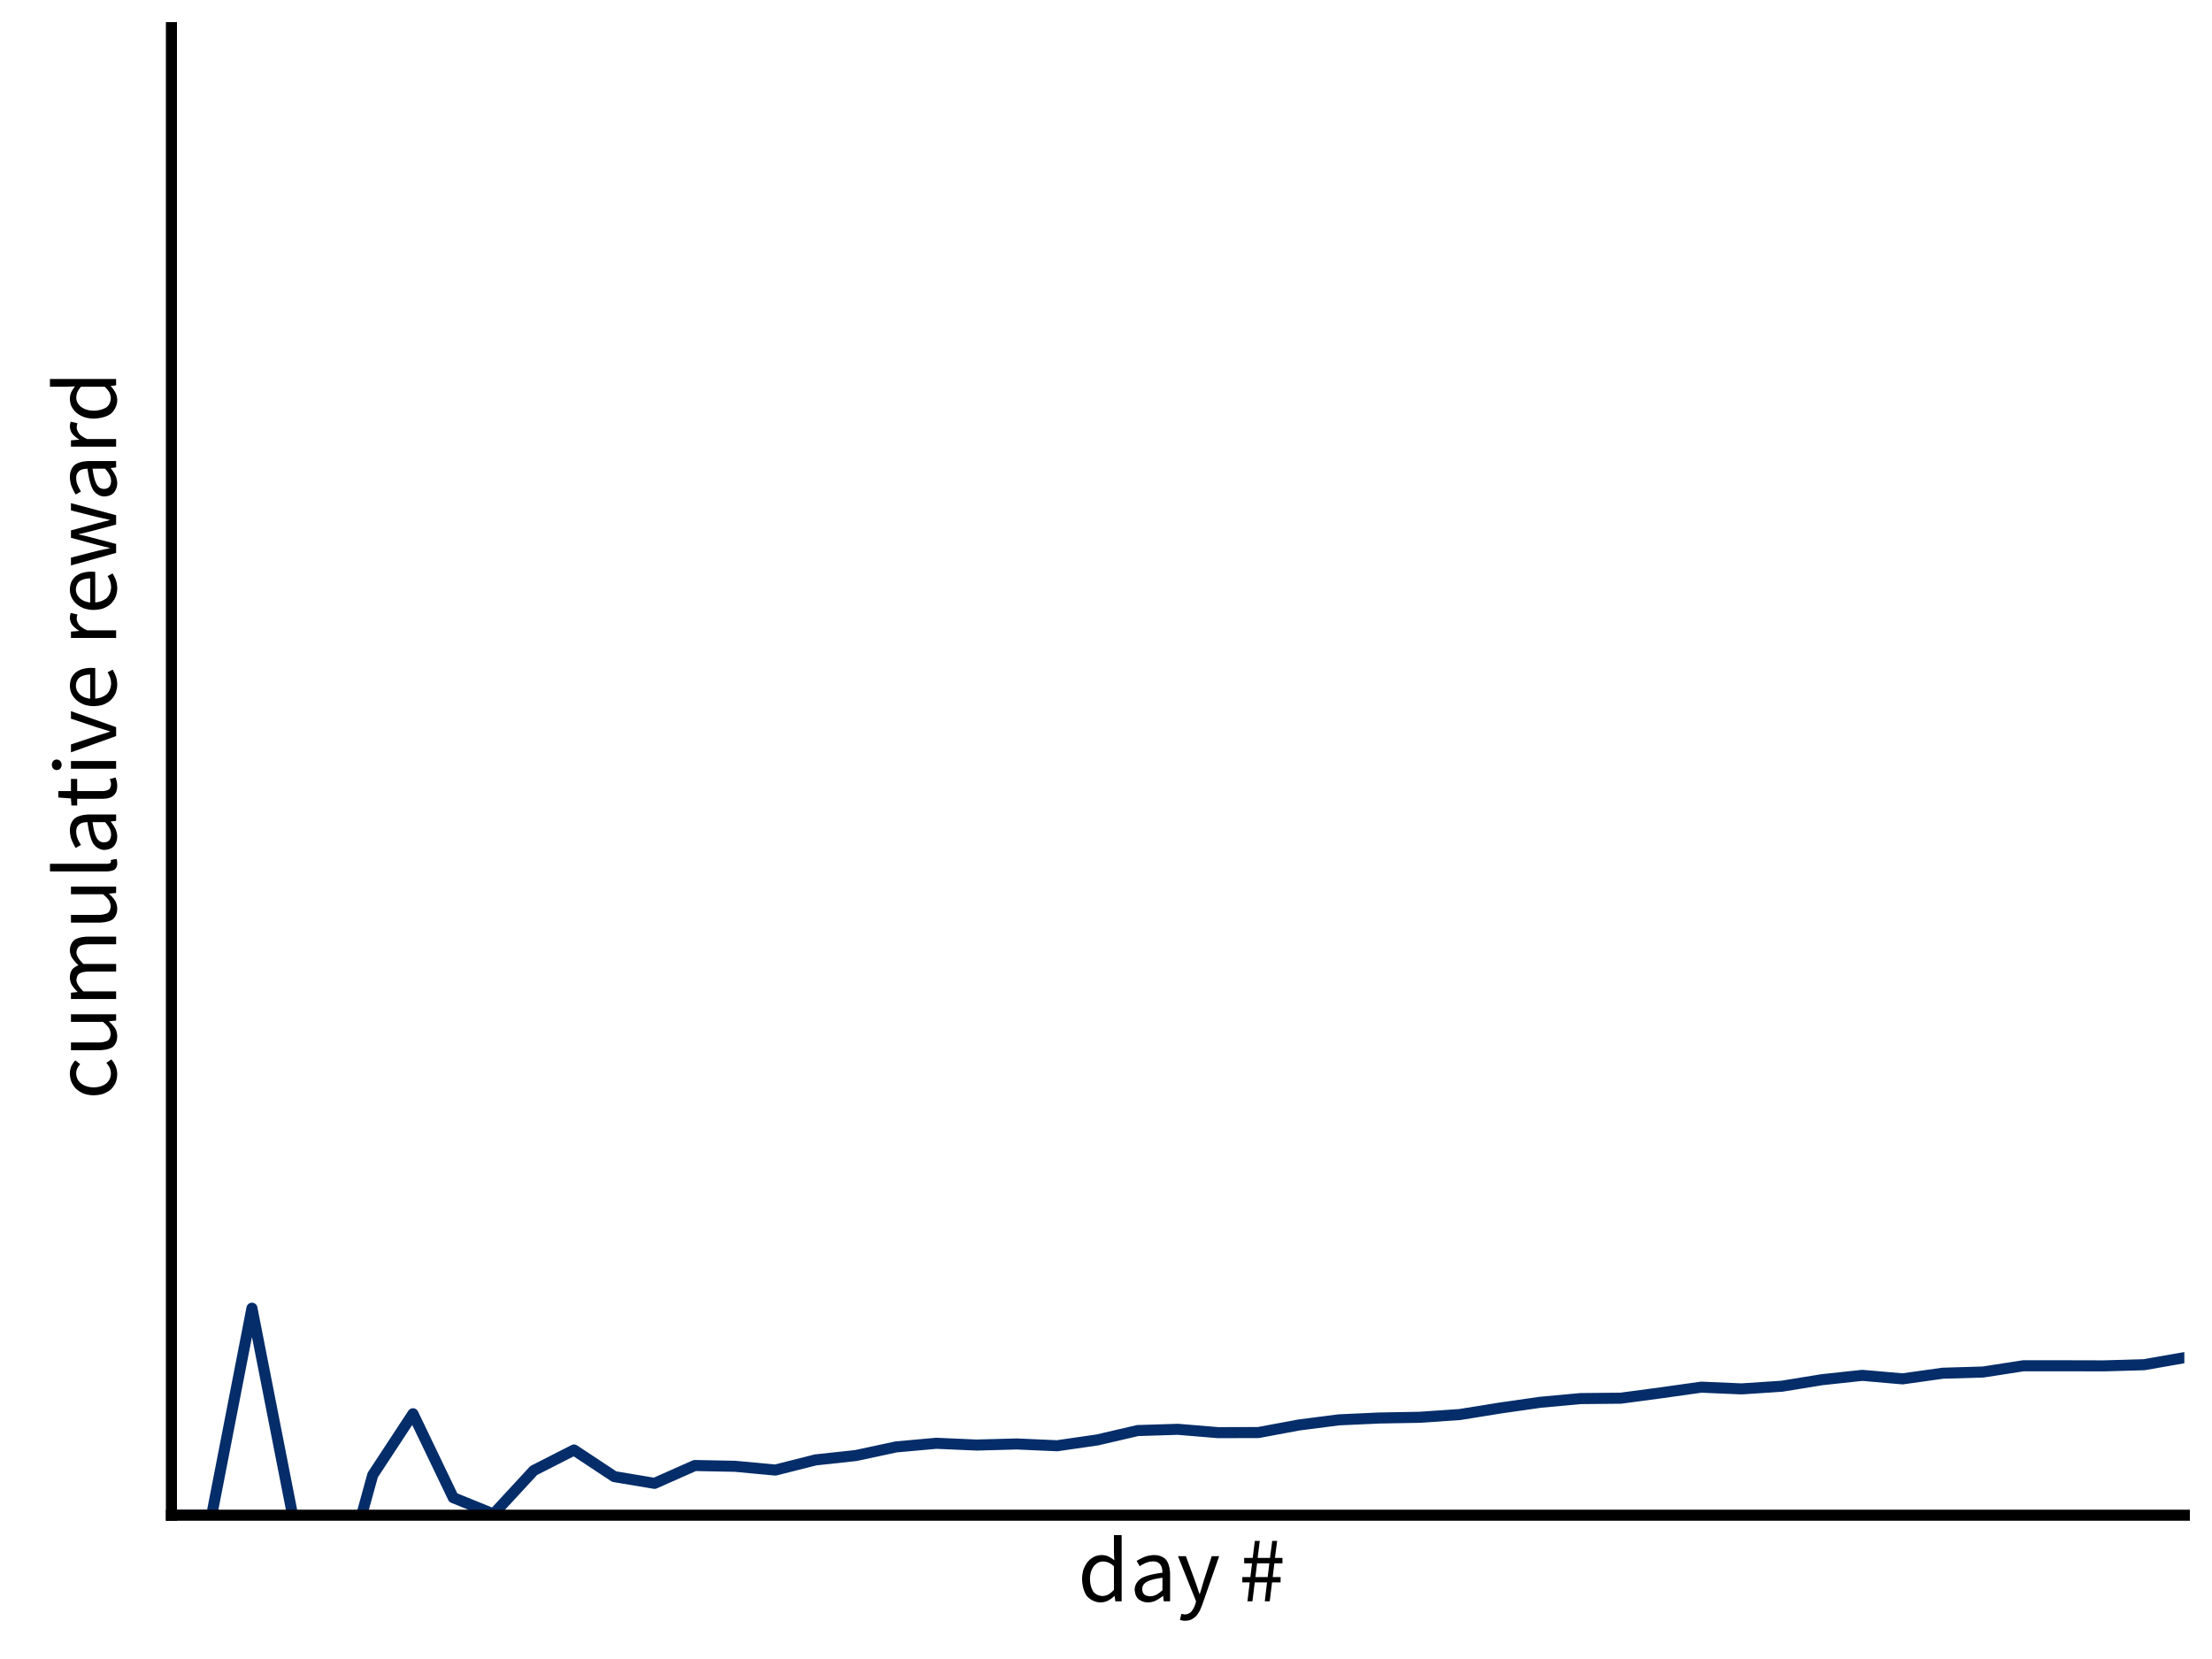
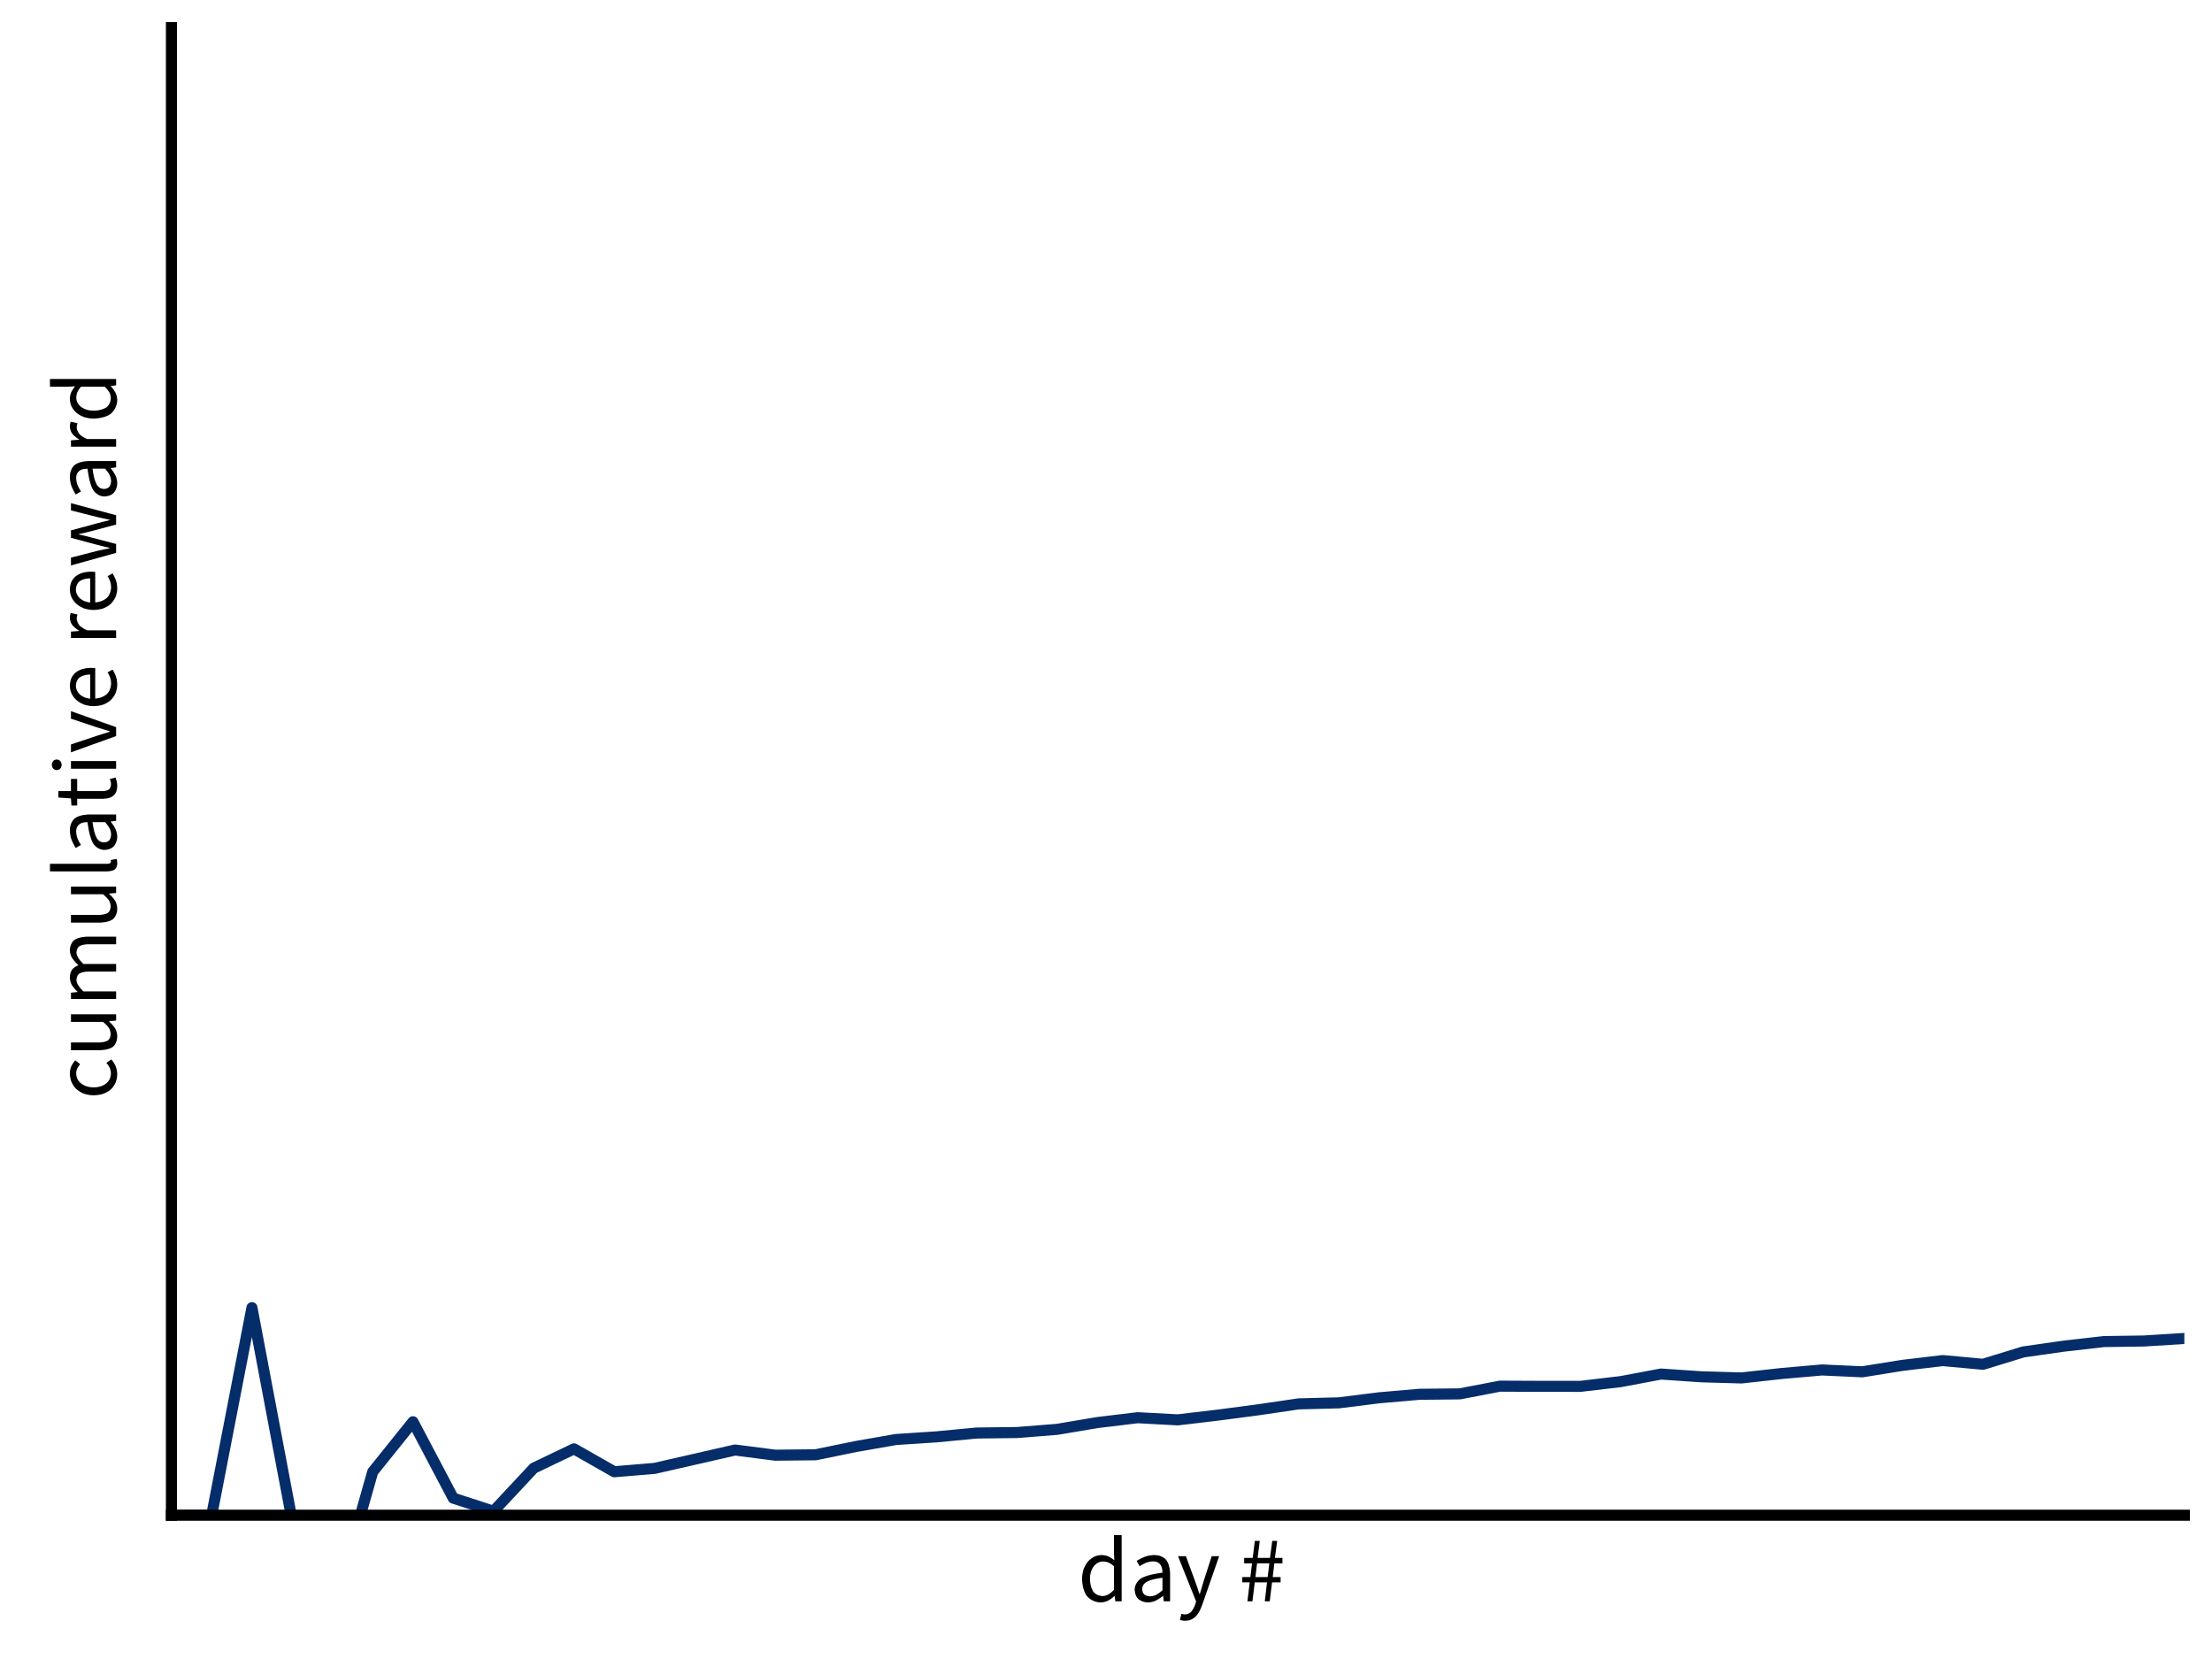
<svg xmlns="http://www.w3.org/2000/svg" height="600" stroke-opacity="1" viewBox="0.0 0.0 800.0 600.0" font-size="1" width="800" stroke="rgb(0,0,0)" version="1.1">
  <defs />
  <g stroke-linejoin="bevel" stroke-opacity="0.0" fill-opacity="0.0" stroke="rgb(0,0,0)" stroke-width="0.0" fill="rgb(0,0,0)" stroke-linecap="butt" stroke-miterlimit="10.0">
    <path d="M 0,0 v 600 h 800 v -600 Z" />
  </g>
  <g stroke-linejoin="round" stroke-opacity="1.0" fill-opacity="0.0" stroke="rgb(5,45,105)" stroke-width="4" fill="rgb(0,0,0)" stroke-linecap="round" stroke-miterlimit="10.0">
    <defs>
      <clipPath id="myClip1">
        <path d="M 62,10 v 538 h 728 v -538 Z" />
      </clipPath>
    </defs>
    <g clip-path="url(#myClip1)">
-       <path d="M 62,548 h 14.56 l 14.56,-74.867 l 14.56,74.151 l 14.56,38.928 l 14.56,-52.737 l 14.56,-22.167 l 14.56,30.338 l 14.56,5.921 l 14.56,-15.746 l 14.56,-7.411 l 14.56,9.629 l 14.56,2.44 l 14.56,-6.456 l 14.56,0.282 l 14.56,1.365 l 14.56,-3.676 l 14.56,-1.577 l 14.56,-3.121 l 14.56,-1.312 l 14.56,0.639 l 14.56,-0.392 l 14.56,0.645 l 14.56,-2.106 l 14.56,-3.387 l 14.56,-0.453 l 14.56,1.208 l 14.56,-0.043 l 14.56,-2.715 l 14.56,-1.876 l 14.56,-0.66 l 14.56,-0.261 l 14.56,-0.99 l 14.56,-2.35 l 14.56,-2.087 l 14.56,-1.338 l 14.56,-0.142 l 14.56,-1.942 l 14.56,-2.047 l 14.56,0.622 l 14.56,-0.96 l 14.56,-2.367 l 14.56,-1.566 l 14.56,1.266 l 14.56,-2.04 l 14.56,-0.431 l 14.56,-2.259 l 14.56,-0.003 l 14.56,0.037 l 14.56,-0.422 l 14.56,-2.548 " />
+       <path d="M 62,548 h 14.56 l 14.56,-75.07 l 14.56,77.027 l 14.56,33.578 l 14.56,-51.227 l 14.56,-18.115 l 14.56,27.626 l 14.56,4.737 l 14.56,-15.588 l 14.56,-6.971 l 14.56,8.281 l 14.56,-1.213 l 14.56,-3.318 l 14.56,-3.331 l 14.56,1.876 l 14.56,-0.153 l 14.56,-2.983 l 14.56,-2.542 l 14.56,-0.952 l 14.56,-1.389 l 14.56,-0.174 l 14.56,-1.157 l 14.56,-2.453 l 14.56,-1.754 l 14.56,0.772 l 14.56,-1.723 l 14.56,-1.917 l 14.56,-2.137 l 14.56,-0.379 l 14.56,-1.821 l 14.56,-1.266 l 14.56,-0.149 l 14.56,-2.79 l 14.56,0.065 l 14.56,0.002 l 14.56,-1.712 l 14.56,-2.739 l 14.56,0.997 l 14.56,0.414 l 14.56,-1.609 l 14.56,-1.279 l 14.56,0.668 l 14.56,-2.337 l 14.56,-1.721 l 14.56,1.337 l 14.56,-4.47 l 14.56,-2.074 l 14.56,-1.667 l 14.56,-0.214 l 14.56,-0.916 " />
    </g>
  </g>
  <g stroke-linejoin="bevel" stroke-opacity="0.0" fill-opacity="1.0" stroke="rgb(0,0,0)" stroke-width="0.0" fill="rgb(0,0,0)" stroke-linecap="butt" stroke-miterlimit="10.0">
    <path d="M 42,397.672 ZM 33.865,396.126 c -2.05,0 -3.647,-0.639 -3.647 -0.639c -1.597,-0.639 -2.706,-1.714 -2.706 -1.714c -1.109,-1.076 -1.681,-2.504 -1.681 -2.504c -0.571,-1.429 -0.571,-3.008 -0.571 -3.008c -0,-1.613 0.588,-2.773 0.588 -2.773c 0.588,-1.16 1.361,-2 1.361 -2l 1.782,1.378 c -0.639,0.74 -1.042,1.529 -1.042 1.529c -0.403,0.79 -0.403,1.765 -0.403 1.765c 0,1.109 0.454,2.05 0.454 2.05c 0.454,0.941 1.294,1.613 1.294 1.613c 0.84,0.672 2,1.059 2 1.059c 1.16,0.387 2.571,0.387 2.571 0.387c 1.412,-0 2.555,-0.37 2.555 -0.37c 1.143,-0.37 1.966,-1.025 1.966 -1.025c 0.824,-0.655 1.277,-1.597 1.277 -1.597c 0.454,-0.941 0.454,-2.05 0.454 -2.05c -0,-1.177 -0.487,-2.135 -0.487 -2.135c -0.487,-0.958 -1.16,-1.698 -1.16 -1.698l 1.815,-1.244 c 0.975,1.109 1.546,2.471 1.546 2.471c 0.571,1.361 0.571,2.84 0.571 2.84c 0,1.613 -0.571,3.025 -0.571 3.025c -0.571,1.412 -1.664,2.437 -1.664 2.437c -1.092,1.025 -2.689,1.613 -2.689 1.613c -1.597,0.588 -3.613,0.588 -3.613 0.588ZM 42,382.344 ZM 25.664,379.824 l -0,-2.79 l 9.983,-0 c 2.319,-0 3.345,-0.723 3.345 -0.723c 1.025,-0.723 1.025,-2.336 1.025 -2.336c -0,-1.277 -0.655,-2.252 -0.655 -2.252c -0.655,-0.975 -2.101,-2.151 -2.101 -2.151l -11.597,0 l -0,-2.756 l 16.336,-0 l 0,2.286 l -2.555,0.235 l 0,0.101 c 1.345,1.143 2.151,2.403 2.151 2.403c 0.807,1.26 0.807,2.975 0.807 2.975c 0,2.622 -1.613,3.815 -1.613 3.815c -1.613,1.193 -4.773,1.193 -4.773 1.193l -10.353,0 ZM 42,364.059 ZM 25.664,361.303 l -0,-2.286 l 2.353,-0.235 l -0,-0.101 c -1.177,-1.076 -1.966,-2.336 -1.966 -2.336c -0.79,-1.26 -0.79,-2.74 -0.79 -2.74c -0,-1.882 0.824,-2.941 0.824 -2.941c 0.824,-1.059 2.303,-1.563 2.303 -1.563c -1.412,-1.277 -2.269,-2.571 -2.269 -2.571c -0.857,-1.294 -0.857,-2.807 -0.857 -2.807c -0,-2.521 1.613,-3.748 1.613 -3.748c 1.613,-1.227 4.773,-1.227 4.773 -1.227l 10.353,-0 l 0,2.756 l -9.983,0 c -2.319,0 -3.345,0.74 -3.345 0.74c -1.025,0.74 -1.025,2.286 -1.025 2.286c 0,1.849 2.521,4.101 2.521 4.101l 11.832,-0 l 0,2.756 l -9.983,0 c -2.319,0 -3.345,0.74 -3.345 0.74c -1.025,0.74 -1.025,2.319 -1.025 2.319c 0,1.849 2.521,4.101 2.521 4.101l 11.832,-0 l 0,2.756 l -16.336,0 ZM 42,336.193 ZM 25.664,333.672 l -0,-2.79 l 9.983,-0 c 2.319,-0 3.345,-0.723 3.345 -0.723c 1.025,-0.723 1.025,-2.336 1.025 -2.336c -0,-1.277 -0.655,-2.252 -0.655 -2.252c -0.655,-0.975 -2.101,-2.151 -2.101 -2.151l -11.597,0 l -0,-2.756 l 16.336,-0 l 0,2.286 l -2.555,0.235 l 0,0.101 c 1.345,1.143 2.151,2.403 2.151 2.403c 0.807,1.26 0.807,2.975 0.807 2.975c 0,2.622 -1.613,3.815 -1.613 3.815c -1.613,1.193 -4.773,1.193 -4.773 1.193l -10.353,0 ZM 42,317.908 ZM 18.067,315.151 l -0,-2.756 l 20.84,-0 c 0.672,-0 0.941,-0.235 0.941 -0.235c 0.269,-0.235 0.269,-0.538 0.269 -0.538l -0,-0.252 c 0,0 -0.067,-0.353 -0.067 -0.353l 2.084,-0.37 c 0.135,0.269 0.202,0.639 0.202 0.639c 0.067,0.37 0.067,0.941 0.067 0.941c 0,1.58 -0.941,2.252 -0.941 2.252c -0.941,0.672 -2.756,0.672 -2.756 0.672l -20.639,0 ZM 42,309.336 ZM 37.765,307.387 c -2.689,0 -4.118,-2.403 -4.118 -2.403c -1.429,-2.403 -2,-7.647 -2 -7.647c -0.773,0 -1.513,0.151 -1.513 0.151c -0.74,0.151 -1.311,0.538 -1.311 0.538c -0.571,0.387 -0.924,1.025 -0.924 1.025c -0.353,0.639 -0.353,1.647 -0.353 1.647c 0,1.445 0.538,2.672 0.538 2.672c 0.538,1.227 1.21,2.202 1.21 2.202l -1.916,1.109 c -0.74,-1.143 -1.429,-2.79 -1.429 -2.79c -0.689,-1.647 -0.689,-3.63 -0.689 -3.63c -0,-2.992 1.832,-4.336 1.832 -4.336c 1.832,-1.345 4.891,-1.345 4.891 -1.345l 10.017,-0 l 0,2.286 l -1.95,0.235 l 0,0.067 c 0.975,1.177 1.664,2.538 1.664 2.538c 0.689,1.361 0.689,2.874 0.689 2.874c 0,2.084 -1.21,3.445 -1.21 3.445c -1.21,1.361 -3.429,1.361 -3.429 1.361ZM 37.765,307.387 ZM 37.563,304.664 c 1.412,-0 2.017,-0.824 2.017 -0.824c 0.605,-0.824 0.605,-2.034 0.605 -2.034c -0,-1.177 -0.555,-2.235 -0.555 -2.235c -0.555,-1.059 -1.63,-2.235 -1.63 -2.235l -4.538,0 c 0.269,2.05 0.639,3.462 0.639 3.462c 0.37,1.412 0.874,2.269 0.874 2.269c 0.504,0.857 1.16,1.227 1.16 1.227c 0.655,0.37 1.429,0.37 1.429 0.37ZM 42,292.126 ZM 27.916,288.899 l 0,2.42 l -2.084,0 l -0.168,-2.555 l -4.571,-0.336 l -0,-2.319 l 4.571,-0 l -0,-4.403 l 2.252,-0 l 0,4.403 l 9.076,-0 c 1.513,-0 2.336,-0.555 2.336 -0.555c 0.824,-0.555 0.824,-1.966 0.824 -1.966c -0,-0.437 -0.135,-0.941 -0.135 -0.941c -0.135,-0.504 -0.302,-0.908 -0.302 -0.908l 2.084,-0.538 c 0.235,0.672 0.42,1.462 0.42 1.462c 0.185,0.79 0.185,1.563 0.185 1.563c 0,1.311 -0.403,2.202 -0.403 2.202c -0.403,0.891 -1.109,1.445 -1.109 1.445c -0.706,0.555 -1.714,0.79 -1.714 0.79c -1.008,0.235 -2.219,0.235 -2.219 0.235l -9.042,0 ZM 42,280.765 ZM 22.302,276.597 c 0,0.807 -0.504,1.361 -0.504 1.361c -0.504,0.555 -1.277,0.555 -1.277 0.555c -0.807,0 -1.294,-0.555 -1.294 -0.555c -0.487,-0.555 -0.487,-1.361 -0.487 -1.361c -0,-0.807 0.487,-1.361 0.487 -1.361c 0.487,-0.555 1.294,-0.555 1.294 -0.555c 0.773,-0 1.277,0.555 1.277 0.555c 0.504,0.555 0.504,1.361 0.504 1.361ZM 22.302,276.597 ZM 25.664,278.008 l -0,-2.756 l 16.336,-0 l 0,2.756 l -16.336,0 ZM 42,272.496 ZM 25.664,272.092 l -0,-2.857 l 9.277,-3.092 c 1.21,-0.37 2.42,-0.756 2.42 -0.756c 1.21,-0.387 2.387,-0.756 2.387 -0.756l -0,-0.135 c -1.177,-0.37 -2.387,-0.74 -2.387 -0.74l -2.42,-0.74 l -9.277,-3.092 l -0,-2.723 l 16.336,5.782 l 0,3.227 ZM 42,256.933 ZM 33.865,255.387 c -2.017,0 -3.613,-0.622 -3.613 -0.622c -1.597,-0.622 -2.706,-1.647 -2.706 -1.647c -1.109,-1.025 -1.698,-2.336 -1.698 -2.336c -0.588,-1.311 -0.588,-2.723 -0.588 -2.723c -0,-1.546 0.538,-2.773 0.538 -2.773c 0.538,-1.227 1.546,-2.05 1.546 -2.05c 1.008,-0.824 2.42,-1.26 2.42 -1.26c 1.412,-0.437 3.16,-0.437 3.16 -0.437c 0.908,-0 1.513,0.101 1.513 0.101l 0,11.025 c 2.655,-0.168 4.202,-1.63 4.202 -1.63c 1.546,-1.462 1.546,-3.815 1.546 -3.815c -0,-1.177 -0.353,-2.168 -0.353 -2.168c -0.353,-0.992 -0.924,-1.899 -0.924 -1.899l 1.815,-0.975 c 0.672,1.076 1.177,2.387 1.177 2.387c 0.504,1.311 0.504,2.992 0.504 2.992c 0,1.647 -0.588,3.076 -0.588 3.076c -0.588,1.429 -1.681,2.487 -1.681 2.487c -1.092,1.059 -2.672,1.664 -2.672 1.664c -1.58,0.605 -3.597,0.605 -3.597 0.605ZM 33.865,255.387 ZM 32.622,243.958 c -2.521,0 -3.849,1.059 -3.849 1.059c -1.328,1.059 -1.328,2.975 -1.328 2.975c 0,0.874 0.353,1.664 0.353 1.664c 0.353,0.79 1.008,1.429 1.008 1.429c 0.655,0.639 1.613,1.059 1.613 1.059c 0.958,0.42 2.202,0.555 2.202 0.555l -0,-8.739 ZM 42,233.471 ZM 25.664,230.714 l -0,-2.286 l 2.958,-0.235 l -0,-0.101 c -1.546,-0.84 -2.454,-2.034 -2.454 -2.034c -0.908,-1.193 -0.908,-2.605 -0.908 -2.605c -0,-0.975 0.336,-1.748 0.336 -1.748l 2.42,0.538 c -0.135,0.403 -0.202,0.74 -0.202 0.74c -0.067,0.336 -0.067,0.84 -0.067 0.84c 0,1.042 0.84,2.168 0.84 2.168c 0.84,1.126 2.924,1.966 2.924 1.966l 10.487,-0 l 0,2.756 l -16.336,0 ZM 42,222.143 ZM 33.865,220.597 c -2.017,0 -3.613,-0.622 -3.613 -0.622c -1.597,-0.622 -2.706,-1.647 -2.706 -1.647c -1.109,-1.025 -1.698,-2.336 -1.698 -2.336c -0.588,-1.311 -0.588,-2.723 -0.588 -2.723c -0,-1.546 0.538,-2.773 0.538 -2.773c 0.538,-1.227 1.546,-2.05 1.546 -2.05c 1.008,-0.824 2.42,-1.26 2.42 -1.26c 1.412,-0.437 3.16,-0.437 3.16 -0.437c 0.908,-0 1.513,0.101 1.513 0.101l 0,11.025 c 2.655,-0.168 4.202,-1.63 4.202 -1.63c 1.546,-1.462 1.546,-3.815 1.546 -3.815c -0,-1.177 -0.353,-2.168 -0.353 -2.168c -0.353,-0.992 -0.924,-1.899 -0.924 -1.899l 1.815,-0.975 c 0.672,1.076 1.177,2.387 1.177 2.387c 0.504,1.311 0.504,2.992 0.504 2.992c 0,1.647 -0.588,3.076 -0.588 3.076c -0.588,1.429 -1.681,2.487 -1.681 2.487c -1.092,1.059 -2.672,1.664 -2.672 1.664c -1.58,0.605 -3.597,0.605 -3.597 0.605ZM 33.865,220.597 ZM 32.622,209.168 c -2.521,0 -3.849,1.059 -3.849 1.059c -1.328,1.059 -1.328,2.975 -1.328 2.975c 0,0.874 0.353,1.664 0.353 1.664c 0.353,0.79 1.008,1.429 1.008 1.429c 0.655,0.639 1.613,1.059 1.613 1.059c 0.958,0.42 2.202,0.555 2.202 0.555l -0,-8.739 ZM 42,205.303 ZM 25.664,204.496 l -0,-2.824 l 9.445,-2.42 c 1.177,-0.269 2.286,-0.504 2.286 -0.504c 1.109,-0.235 2.252,-0.471 2.252 -0.471l -0,-0.135 c -1.143,-0.269 -2.269,-0.538 -2.269 -0.538c -1.126,-0.269 -2.269,-0.571 -2.269 -0.571l -9.445,-2.521 l -0,-2.689 l 9.445,-2.555 c 1.177,-0.302 2.286,-0.588 2.286 -0.588c 1.109,-0.286 2.252,-0.555 2.252 -0.555l -0,-0.135 c -1.143,-0.269 -2.252,-0.504 -2.252 -0.504c -1.109,-0.235 -2.286,-0.504 -2.286 -0.504l -9.445,-2.387 l -0,-2.622 l 16.336,4.37 l 0,3.361 l -8.773,2.353 c -1.177,0.302 -2.319,0.555 -2.319 0.555c -1.143,0.252 -2.387,0.555 -2.387 0.555l 0,0.135 c 1.244,0.269 2.403,0.538 2.403 0.538c 1.16,0.269 2.336,0.605 2.336 0.605l 8.739,2.286 l 0,3.227 ZM 42,181.504 ZM 37.765,179.555 c -2.689,0 -4.118,-2.403 -4.118 -2.403c -1.429,-2.403 -2,-7.647 -2 -7.647c -0.773,0 -1.513,0.151 -1.513 0.151c -0.74,0.151 -1.311,0.538 -1.311 0.538c -0.571,0.387 -0.924,1.025 -0.924 1.025c -0.353,0.639 -0.353,1.647 -0.353 1.647c 0,1.445 0.538,2.672 0.538 2.672c 0.538,1.227 1.21,2.202 1.21 2.202l -1.916,1.109 c -0.74,-1.143 -1.429,-2.79 -1.429 -2.79c -0.689,-1.647 -0.689,-3.63 -0.689 -3.63c -0,-2.992 1.832,-4.336 1.832 -4.336c 1.832,-1.345 4.891,-1.345 4.891 -1.345l 10.017,-0 l 0,2.286 l -1.95,0.235 l 0,0.067 c 0.975,1.177 1.664,2.538 1.664 2.538c 0.689,1.361 0.689,2.874 0.689 2.874c 0,2.084 -1.21,3.445 -1.21 3.445c -1.21,1.361 -3.429,1.361 -3.429 1.361ZM 37.765,179.555 ZM 37.563,176.832 c 1.412,-0 2.017,-0.824 2.017 -0.824c 0.605,-0.824 0.605,-2.034 0.605 -2.034c -0,-1.177 -0.555,-2.235 -0.555 -2.235c -0.555,-1.059 -1.63,-2.235 -1.63 -2.235l -4.538,0 c 0.269,2.05 0.639,3.462 0.639 3.462c 0.37,1.412 0.874,2.269 0.874 2.269c 0.504,0.857 1.16,1.227 1.16 1.227c 0.655,0.37 1.429,0.37 1.429 0.37ZM 42,164.294 ZM 25.664,161.538 l -0,-2.286 l 2.958,-0.235 l -0,-0.101 c -1.546,-0.84 -2.454,-2.034 -2.454 -2.034c -0.908,-1.193 -0.908,-2.605 -0.908 -2.605c -0,-0.975 0.336,-1.748 0.336 -1.748l 2.42,0.538 c -0.135,0.403 -0.202,0.74 -0.202 0.74c -0.067,0.336 -0.067,0.84 -0.067 0.84c 0,1.042 0.84,2.168 0.84 2.168c 0.84,1.126 2.924,1.966 2.924 1.966l 10.487,-0 l 0,2.756 l -16.336,0 ZM 42,152.966 ZM 33.865,151.387 c -1.983,0 -3.58,-0.588 -3.58 -0.588c -1.597,-0.588 -2.706,-1.563 -2.706 -1.563c -1.109,-0.975 -1.714,-2.252 -1.714 -2.252c -0.605,-1.277 -0.605,-2.689 -0.605 -2.689c -0,-1.412 0.504,-2.454 0.504 -2.454c 0.504,-1.042 1.378,-2.118 1.378 -2.118l -2.79,0.135 l -6.286,0 l -0,-2.79 l 23.933,-0 l 0,2.286 l -1.916,0.235 l 0,0.101 c 0.941,0.975 1.63,2.235 1.63 2.235c 0.689,1.26 0.689,2.706 0.689 2.706c 0,3.092 -2.219,4.924 -2.219 4.924c -2.219,1.832 -6.319,1.832 -6.319 1.832ZM 33.865,151.387 ZM 33.832,148.529 c 2.958,-0 4.605,-1.177 4.605 -1.177c 1.647,-1.177 1.647,-3.328 1.647 -3.328c -0,-1.143 -0.555,-2.151 -0.555 -2.151c -0.555,-1.008 -1.698,-2.017 -1.698 -2.017l -8.538,0 c -0.941,1.042 -1.328,2 -1.328 2c -0.387,0.958 -0.387,1.966 -0.387 1.966c 0,0.975 0.454,1.832 0.454 1.832c 0.454,0.857 1.277,1.496 1.277 1.496c 0.824,0.639 1.966,1.008 1.966 1.008c 1.143,0.37 2.555,0.37 2.555 0.37Z" />
  </g>
  <g stroke-linejoin="miter" stroke-opacity="1.0" fill-opacity="0.0" stroke="rgb(0,0,0)" stroke-width="4" fill="rgb(0,0,0)" stroke-linecap="square" stroke-miterlimit="10.0">
    <path d="M 62,548 v -538 " />
  </g>
  <g stroke-linejoin="miter" stroke-opacity="1.0" fill-opacity="0.0" stroke="rgb(0,0,0)" stroke-width="4" fill="rgb(0,0,0)" stroke-linecap="square" stroke-miterlimit="10.0">
    <path d="M 62,548 h 728 " />
  </g>
  <g stroke-linejoin="bevel" stroke-opacity="0.0" fill-opacity="1.0" stroke="rgb(0,0,0)" stroke-width="0.0" fill="rgb(0,0,0)" stroke-linecap="butt" stroke-miterlimit="10.0">
    <path d="M 389.765,579.143 ZM 391.344,571.008 c 0,-1.983 0.588,-3.58 0.588 -3.58c 0.588,-1.597 1.563,-2.706 1.563 -2.706c 0.975,-1.109 2.252,-1.714 2.252 -1.714c 1.277,-0.605 2.689,-0.605 2.689 -0.605c 1.412,0 2.454,0.504 2.454 0.504c 1.042,0.504 2.118,1.378 2.118 1.378l -0.135,-2.79 v -6.286 h 2.79 v 23.933 h -2.286 l -0.235,-1.916 h -0.101 c -0.975,0.941 -2.235,1.63 -2.235 1.63c -1.26,0.689 -2.706,0.689 -2.706 0.689c -3.092,-0 -4.924,-2.219 -4.924 -2.219c -1.832,-2.219 -1.832,-6.319 -1.832 -6.319ZM 391.344,571.008 ZM 394.202,570.975 c 0,2.958 1.177,4.605 1.177 4.605c 1.177,1.647 3.328,1.647 3.328 1.647c 1.143,0 2.151,-0.555 2.151 -0.555c 1.008,-0.555 2.017,-1.698 2.017 -1.698v -8.538 c -1.042,-0.941 -2,-1.328 -2 -1.328c -0.958,-0.387 -1.966,-0.387 -1.966 -0.387c -0.975,-0 -1.832,0.454 -1.832 0.454c -0.857,0.454 -1.496,1.277 -1.496 1.277c -0.639,0.824 -1.008,1.966 -1.008 1.966c -0.37,1.143 -0.37,2.555 -0.37 2.555ZM 408.42,579.143 ZM 410.37,574.908 c 0,-2.689 2.403,-4.118 2.403 -4.118c 2.403,-1.429 7.647,-2 7.647 -2c 0,-0.773 -0.151,-1.513 -0.151 -1.513c -0.151,-0.74 -0.538,-1.311 -0.538 -1.311c -0.387,-0.571 -1.025,-0.924 -1.025 -0.924c -0.639,-0.353 -1.647,-0.353 -1.647 -0.353c -1.445,-0 -2.672,0.538 -2.672 0.538c -1.227,0.538 -2.202,1.21 -2.202 1.21l -1.109,-1.916 c 1.143,-0.74 2.79,-1.429 2.79 -1.429c 1.647,-0.689 3.63,-0.689 3.63 -0.689c 2.992,0 4.336,1.832 4.336 1.832c 1.345,1.832 1.345,4.891 1.345 4.891v 10.017 h -2.286 l -0.235,-1.95 h -0.067 c -1.177,0.975 -2.538,1.664 -2.538 1.664c -1.361,0.689 -2.874,0.689 -2.874 0.689c -2.084,-0 -3.445,-1.21 -3.445 -1.21c -1.361,-1.21 -1.361,-3.429 -1.361 -3.429ZM 410.37,574.908 ZM 413.092,574.706 c 0,1.412 0.824,2.017 0.824 2.017c 0.824,0.605 2.034,0.605 2.034 0.605c 1.177,0 2.235,-0.555 2.235 -0.555c 1.059,-0.555 2.235,-1.63 2.235 -1.63v -4.538 c -2.05,0.269 -3.462,0.639 -3.462 0.639c -1.412,0.37 -2.269,0.874 -2.269 0.874c -0.857,0.504 -1.227,1.16 -1.227 1.16c -0.37,0.655 -0.37,1.429 -0.37 1.429ZM 425.63,579.143 ZM 427.277,583.647 l 0.605,0.151 c 0,0 0.639,0.084 0.639 0.084c 1.412,0 2.303,-0.992 2.303 -0.992c 0.891,-0.992 1.395,-2.504 1.395 -2.504l 0.37,-1.21 l -6.555,-16.37 h 2.857 l 3.328,9.042 c 0.37,1.076 0.79,2.269 0.79 2.269c 0.42,1.193 0.79,2.336 0.79 2.336h 0.135 c 0.37,-1.109 0.706,-2.319 0.706 -2.319c 0.336,-1.21 0.672,-2.286 0.672 -2.286l 2.924,-9.042 h 2.689 l -6.151,17.681 c -0.437,1.21 -0.975,2.252 -0.975 2.252c -0.538,1.042 -1.277,1.798 -1.277 1.798c -0.74,0.756 -1.681,1.193 -1.681 1.193c -0.941,0.437 -2.185,0.437 -2.185 0.437c -0.571,-0 -1.042,-0.084 -1.042 -0.084c -0.471,-0.084 -0.874,-0.252 -0.874 -0.252l 0.538,-2.185 h 0 ZM 448.118,579.143 ZM 451.983,572.286 h -2.689 v -1.916 h 2.924 l 0.605,-4.975 h -2.857 v -1.95 h 3.092 l 0.773,-6.151 h 1.782 l -0.773,6.151 h 4.471 l 0.807,-6.151 h 1.782 l -0.807,6.151 h 2.723 v 1.95 h -2.924 l -0.605,4.975 h 2.857 v 1.916 h -3.092 l -0.84,6.857 h -1.782 l 0.807,-6.857 h -4.437 l -0.84,6.857 h -1.815 ZM 451.983,572.286 ZM 458.471,570.37 l 0.605,-4.975 h -4.437 l -0.605,4.975 h 4.437 Z" />
  </g>
</svg>
